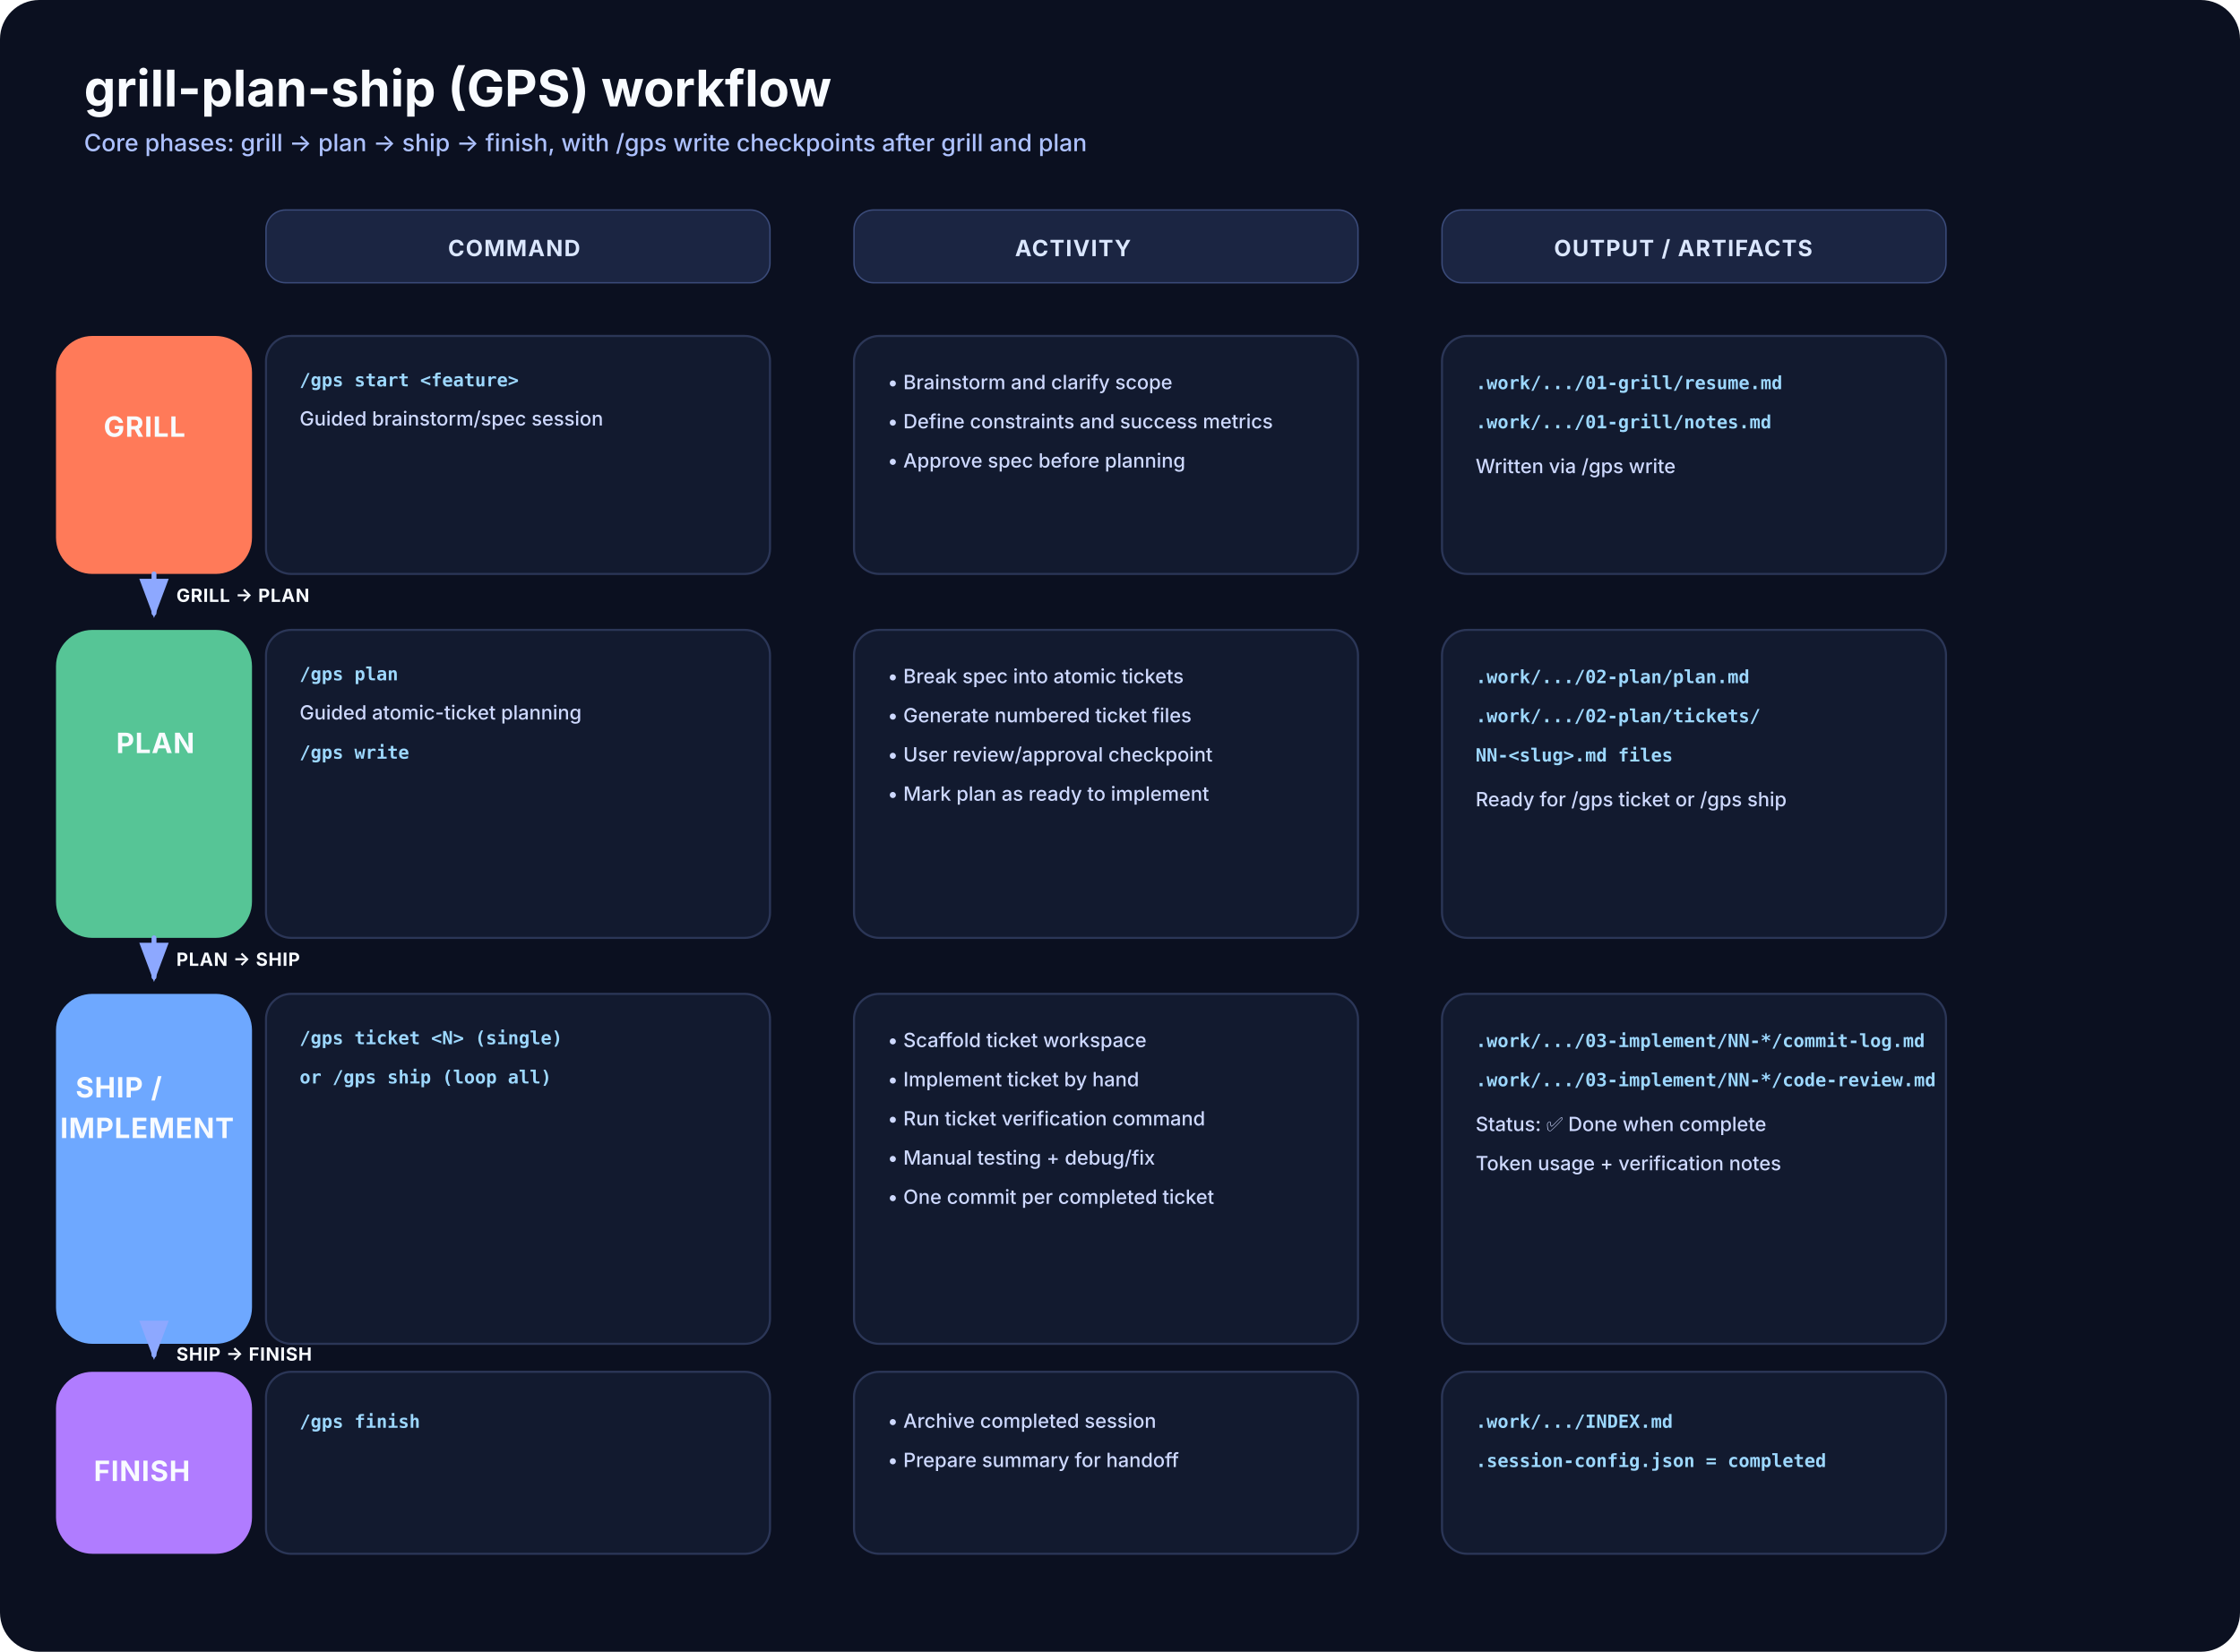
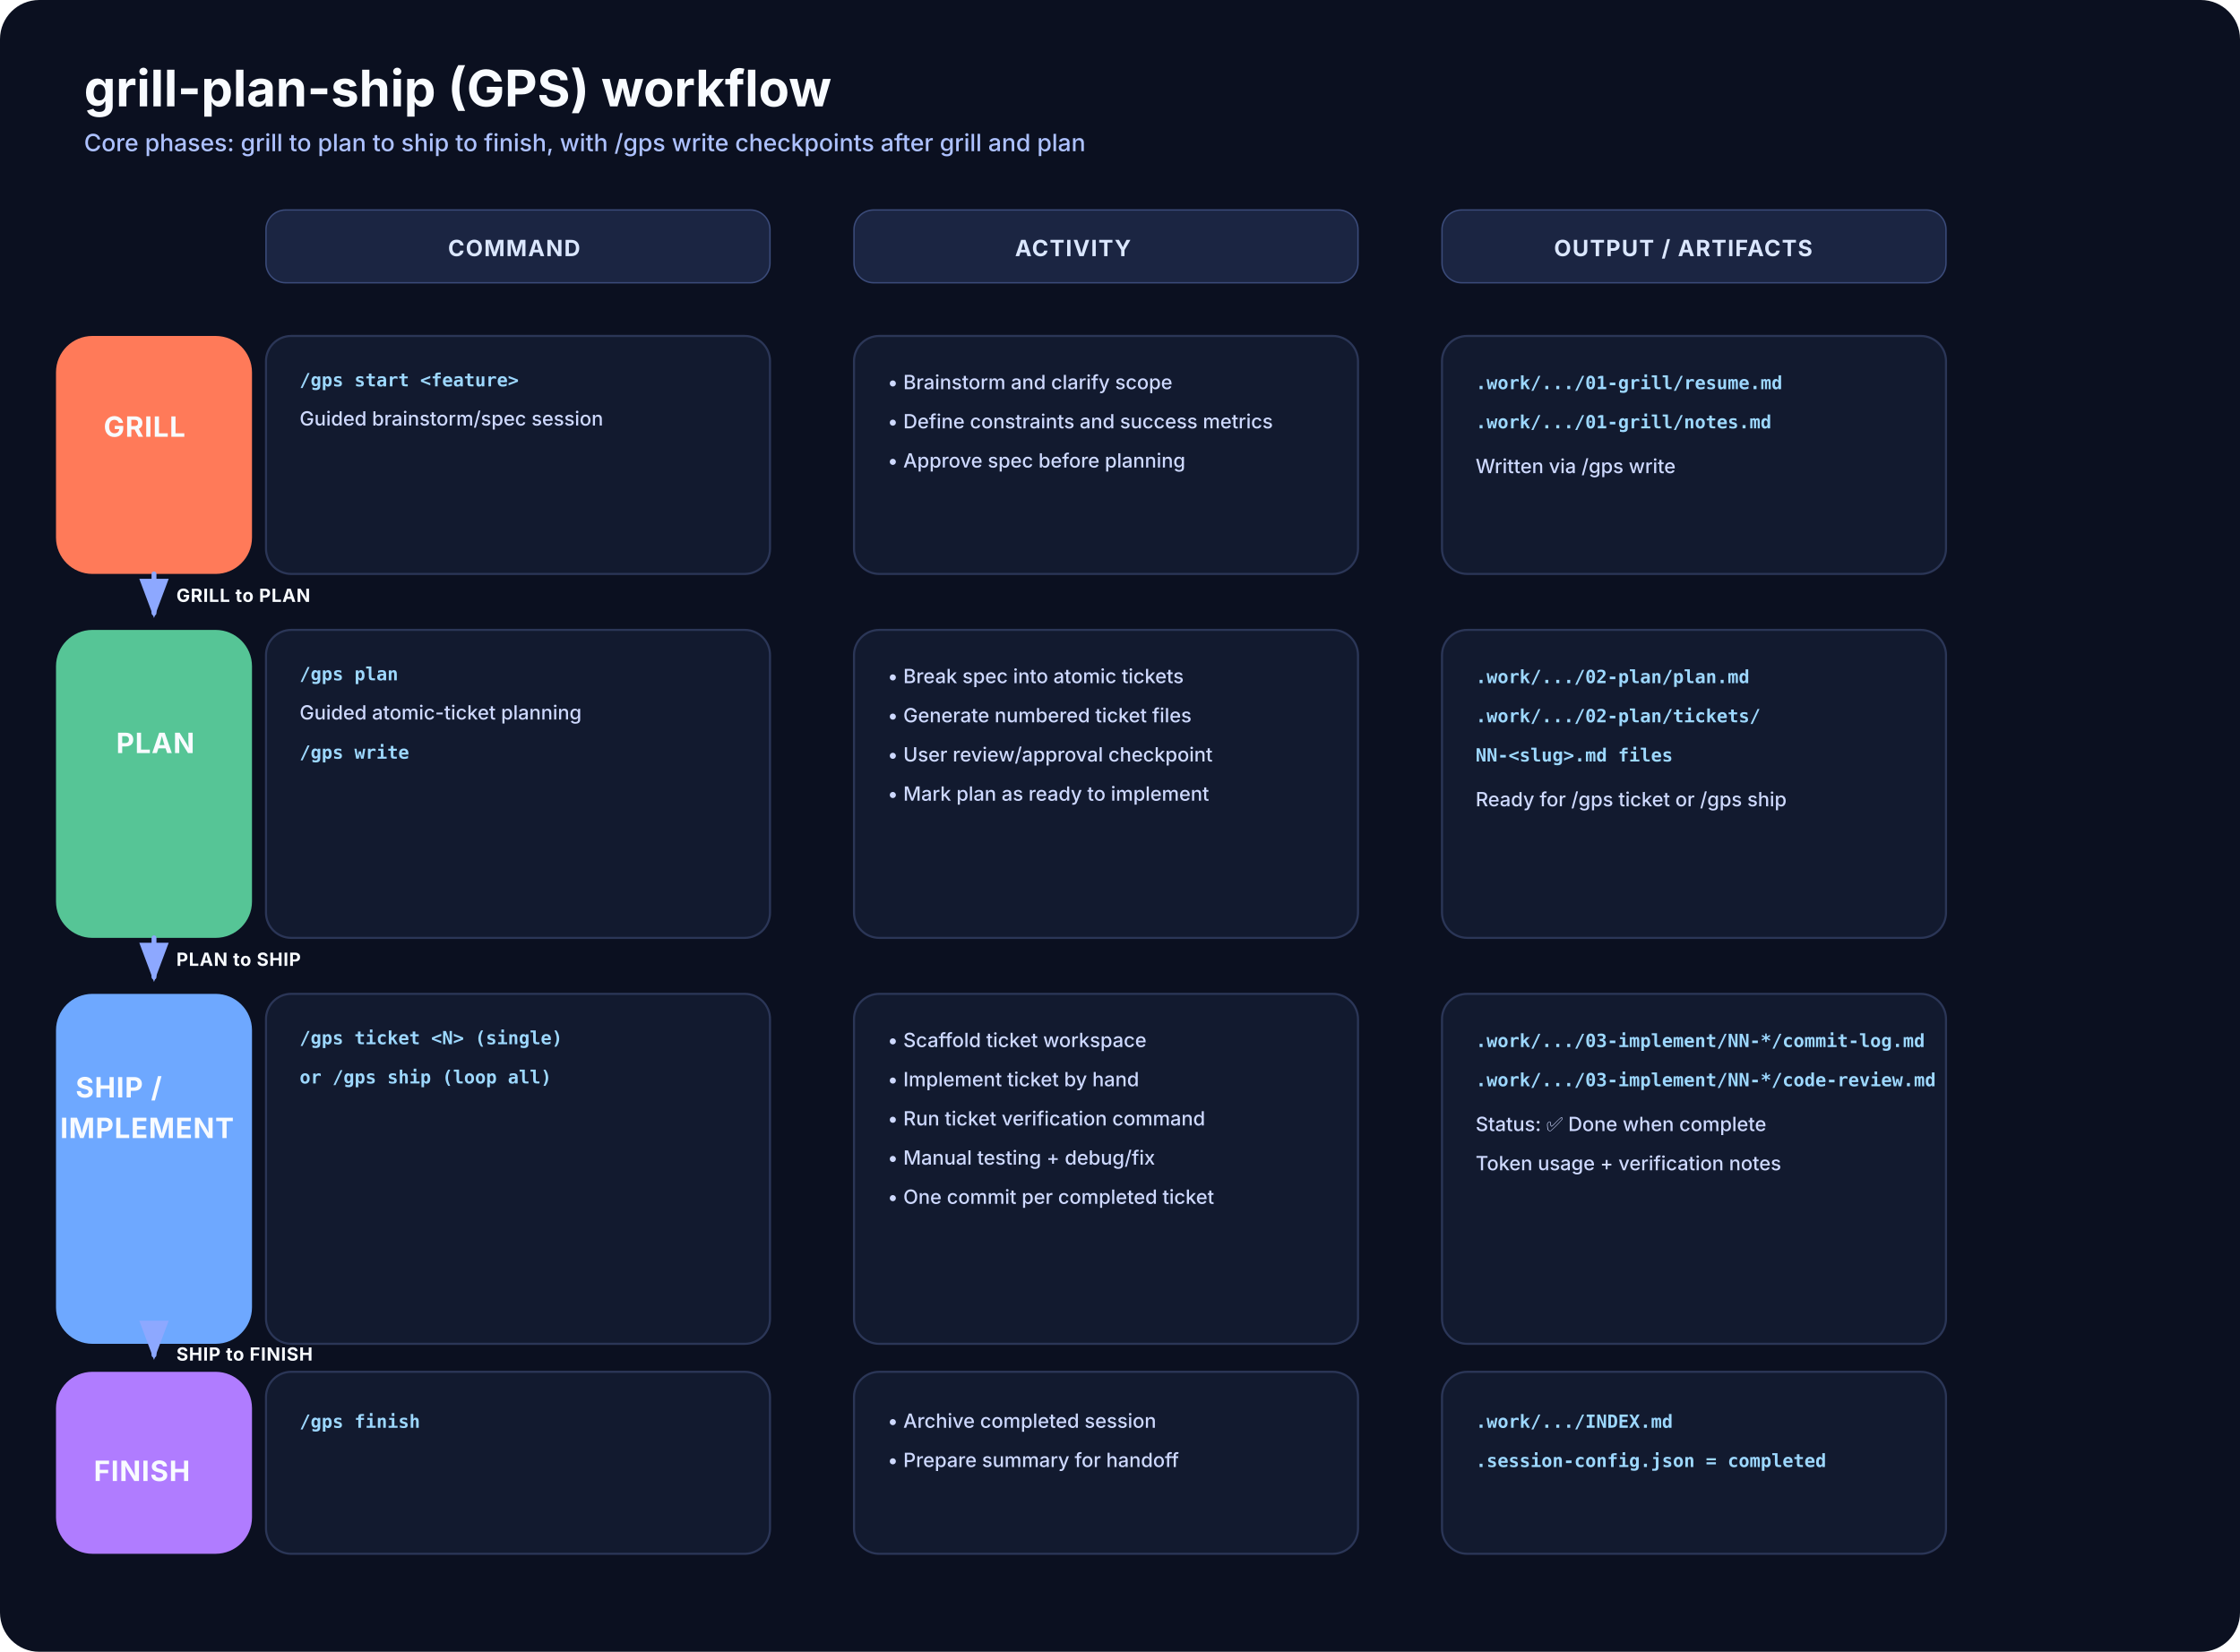
<svg xmlns="http://www.w3.org/2000/svg" viewBox="0 0 1600 1180" role="img" aria-labelledby="title desc" focusable="false">
  <defs>
    <style>
      .bg { fill: #0b1020; }
      .panel { fill: #121a2f; stroke: #2b3657; stroke-width: 1.5; }
      .header { fill: #1b2542; stroke: #3b4b7a; stroke-width: 1; }
      .phase { font: 700 20px "Inter", "Segoe UI", Arial, sans-serif; fill: #f8fbff; letter-spacing: 0.5px; }
      .h1 { font: 700 36px "Inter", "Segoe UI", Arial, sans-serif; fill: #f8fbff; }
      .sub { font: 500 17px "Inter", "Segoe UI", Arial, sans-serif; fill: #adc1ff; }
      .colTitle { font: 700 16px "Inter", "Segoe UI", Arial, sans-serif; fill: #dbe7ff; letter-spacing: 0.8px; }
      .cardTitle { font: 700 15px "Inter", "Segoe UI", Arial, sans-serif; fill: #e9efff; }
      .text { font: 500 14px "Inter", "Segoe UI", Arial, sans-serif; fill: #ced9ff; }
      .transition { font: 700 13px "Inter", "Segoe UI", Arial, sans-serif; fill: #f8fbff; letter-spacing: 0.4px; }
      .mono { font: 600 13px "JetBrains Mono", "Consolas", monospace; fill: #9dd8ff; }
      .arrow { stroke: #8da8ff; stroke-width: 3.5; fill: none; stroke-linecap: round; stroke-linejoin: round; }
    </style>
    <marker id="arrowhead" markerWidth="10" markerHeight="10" refX="7" refY="3" orient="auto">
      <path d="M0,0 L0,6 L8,3 z" fill="#8da8ff" />
    </marker>
  </defs>
  <rect class="bg" x="0" y="0" width="1600" height="1180" rx="28" />
  <text class="h1" x="60" y="76">grill-plan-ship (GPS) workflow</text>
-   <text class="sub" x="60" y="108">Core phases: grill → plan → ship → finish, with /gps write checkpoints after grill and plan</text>
+   <text class="sub" x="60" y="108">Core phases: grill to plan to ship to finish, with /gps write checkpoints after grill and plan</text>
  <rect class="header" x="190" y="150" width="360" height="52" rx="14" />
  <rect class="header" x="610" y="150" width="360" height="52" rx="14" />
  <rect class="header" x="1030" y="150" width="360" height="52" rx="14" />
  <text class="colTitle" x="320" y="183">COMMAND</text>
  <text class="colTitle" x="725" y="183">ACTIVITY</text>
  <text class="colTitle" x="1110" y="183">OUTPUT / ARTIFACTS</text>
  <g id="phase-grill">
    <rect x="40" y="240" width="140" height="170" rx="26" fill="#ff7a59" />
    <text class="phase" x="74" y="312">GRILL</text>
    <rect class="panel" x="190" y="240" width="360" height="170" rx="18" />
    <text class="mono" x="214" y="276">/gps start &lt;feature&gt;</text>
    <text class="text" x="214" y="304">Guided brainstorm/spec session</text>
    <rect class="panel" x="610" y="240" width="360" height="170" rx="18" />
    <text class="text" x="634" y="278">• Brainstorm and clarify scope</text>
    <text class="text" x="634" y="306">• Define constraints and success metrics</text>
    <text class="text" x="634" y="334">• Approve spec before planning</text>
    <rect class="panel" x="1030" y="240" width="360" height="170" rx="18" />
    <text class="mono" x="1054" y="278">.work/.../01-grill/resume.md</text>
    <text class="mono" x="1054" y="306">.work/.../01-grill/notes.md</text>
    <text class="text" x="1054" y="338">Written via /gps write</text>
  </g>
  <g id="phase-plan">
    <rect x="40" y="450" width="140" height="220" rx="26" fill="#56c596" />
    <text class="phase" x="83" y="538">PLAN</text>
    <rect class="panel" x="190" y="450" width="360" height="220" rx="18" />
    <text class="mono" x="214" y="486">/gps plan</text>
    <text class="text" x="214" y="514">Guided atomic-ticket planning</text>
    <text class="mono" x="214" y="542">/gps write</text>
    <rect class="panel" x="610" y="450" width="360" height="220" rx="18" />
    <text class="text" x="634" y="488">• Break spec into atomic tickets</text>
    <text class="text" x="634" y="516">• Generate numbered ticket files</text>
    <text class="text" x="634" y="544">• User review/approval checkpoint</text>
    <text class="text" x="634" y="572">• Mark plan as ready to implement</text>
    <rect class="panel" x="1030" y="450" width="360" height="220" rx="18" />
    <text class="mono" x="1054" y="488">.work/.../02-plan/plan.md</text>
    <text class="mono" x="1054" y="516">.work/.../02-plan/tickets/</text>
    <text class="mono" x="1054" y="544">NN-&lt;slug&gt;.md files</text>
    <text class="text" x="1054" y="576">Ready for /gps ticket or /gps ship</text>
  </g>
  <g id="phase-ship">
    <rect x="40" y="710" width="140" height="250" rx="26" fill="#6ea8ff" />
    <text class="phase" x="54" y="784">SHIP /</text>
    <text class="phase" x="43" y="813">IMPLEMENT</text>
    <rect class="panel" x="190" y="710" width="360" height="250" rx="18" />
    <text class="mono" x="214" y="746">/gps ticket &lt;N&gt; (single)</text>
    <text class="mono" x="214" y="774">or /gps ship (loop all)</text>
    <rect class="panel" x="610" y="710" width="360" height="250" rx="18" />
    <text class="text" x="634" y="748">• Scaffold ticket workspace</text>
    <text class="text" x="634" y="776">• Implement ticket by hand</text>
    <text class="text" x="634" y="804">• Run ticket verification command</text>
    <text class="text" x="634" y="832">• Manual testing + debug/fix</text>
    <text class="text" x="634" y="860">• One commit per completed ticket</text>
    <rect class="panel" x="1030" y="710" width="360" height="250" rx="18" />
    <text class="mono" x="1054" y="748">.work/.../03-implement/NN-*/commit-log.md</text>
    <text class="mono" x="1054" y="776">.work/.../03-implement/NN-*/code-review.md</text>
    <text class="text" x="1054" y="808">Status: ✅ Done when complete</text>
    <text class="text" x="1054" y="836">Token usage + verification notes</text>
  </g>
  <g id="phase-finish">
    <rect x="40" y="980" width="140" height="130" rx="26" fill="#b07cff" />
    <text class="phase" x="67" y="1058">FINISH</text>
    <rect class="panel" x="190" y="980" width="360" height="130" rx="18" />
    <text class="mono" x="214" y="1020">/gps finish</text>
    <rect class="panel" x="610" y="980" width="360" height="130" rx="18" />
    <text class="text" x="634" y="1020">• Archive completed session</text>
    <text class="text" x="634" y="1048">• Prepare summary for handoff</text>
    <rect class="panel" x="1030" y="980" width="360" height="130" rx="18" />
    <text class="mono" x="1054" y="1020">.work/.../INDEX.md</text>
    <text class="mono" x="1054" y="1048">.session-config.json = completed</text>
  </g>
  <path class="arrow" marker-end="url(#arrowhead)" d="M110,410 L110,438" />
-   <text class="transition" x="126" y="430">GRILL → PLAN</text>
+   <text class="transition" x="126" y="430">GRILL to PLAN</text>
  <path class="arrow" marker-end="url(#arrowhead)" d="M110,670 L110,698" />
-   <text class="transition" x="126" y="690">PLAN → SHIP</text>
+   <text class="transition" x="126" y="690">PLAN to SHIP</text>
  <path class="arrow" marker-end="url(#arrowhead)" d="M110,960 L110,968" />
-   <text class="transition" x="126" y="972">SHIP → FINISH</text>
+   <text class="transition" x="126" y="972">SHIP to FINISH</text>
</svg>
